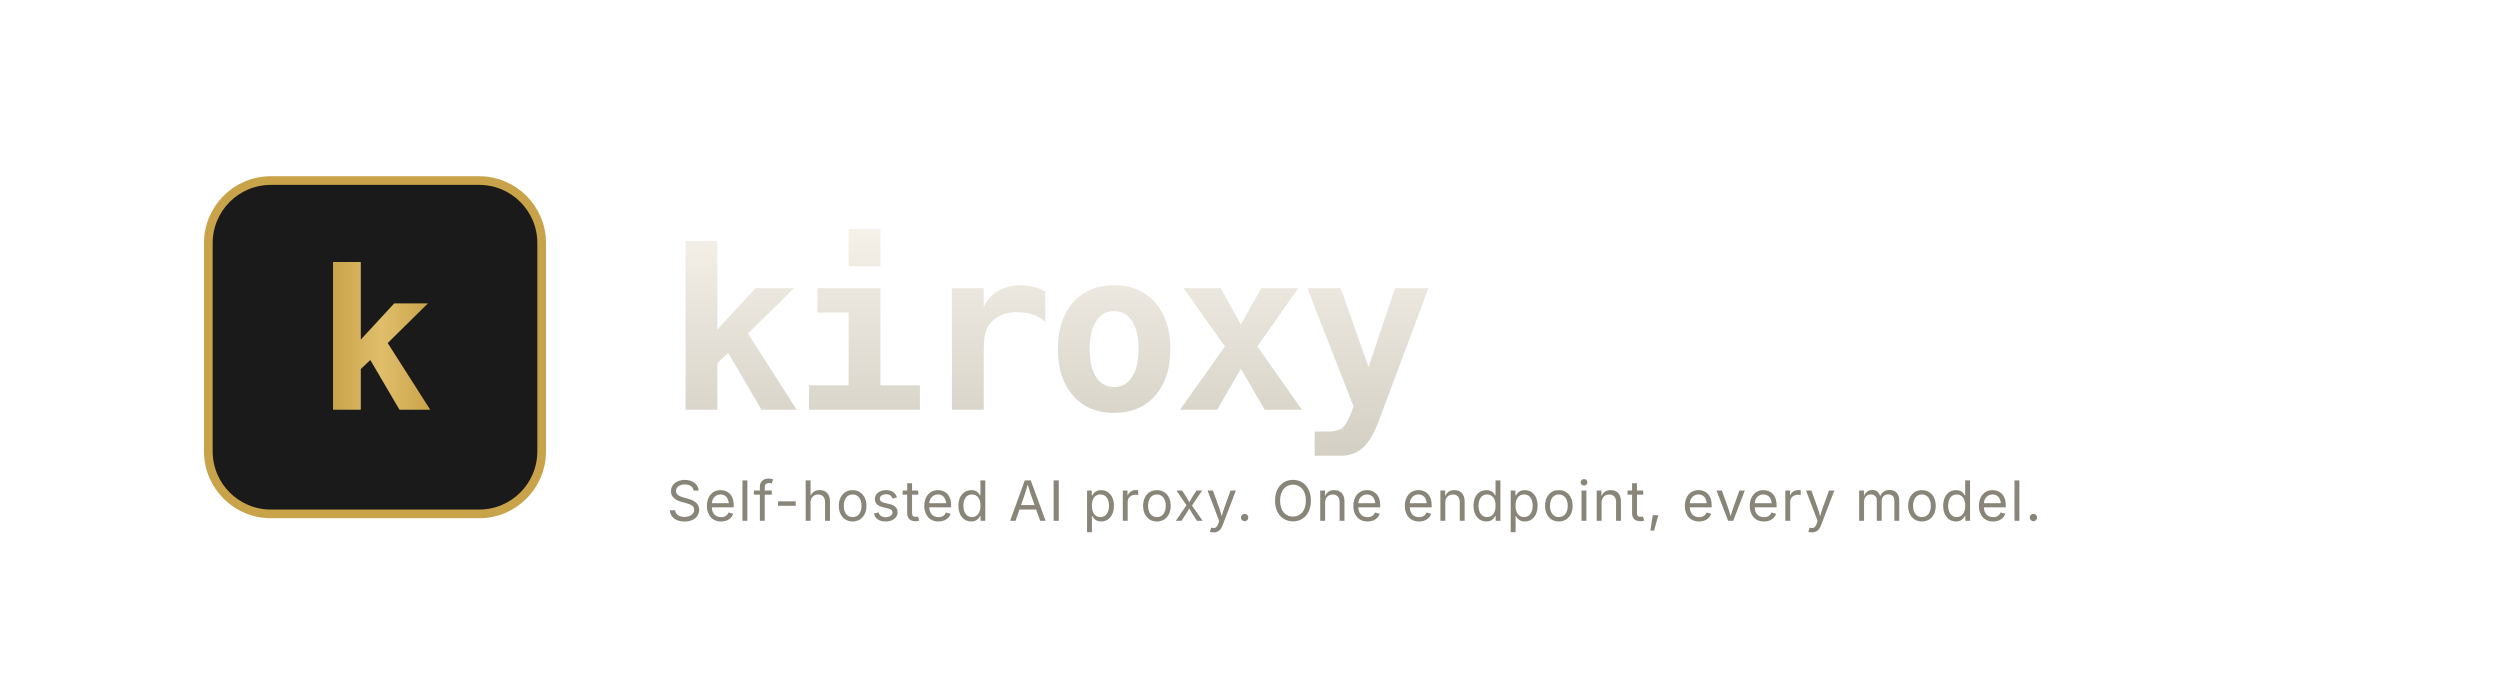
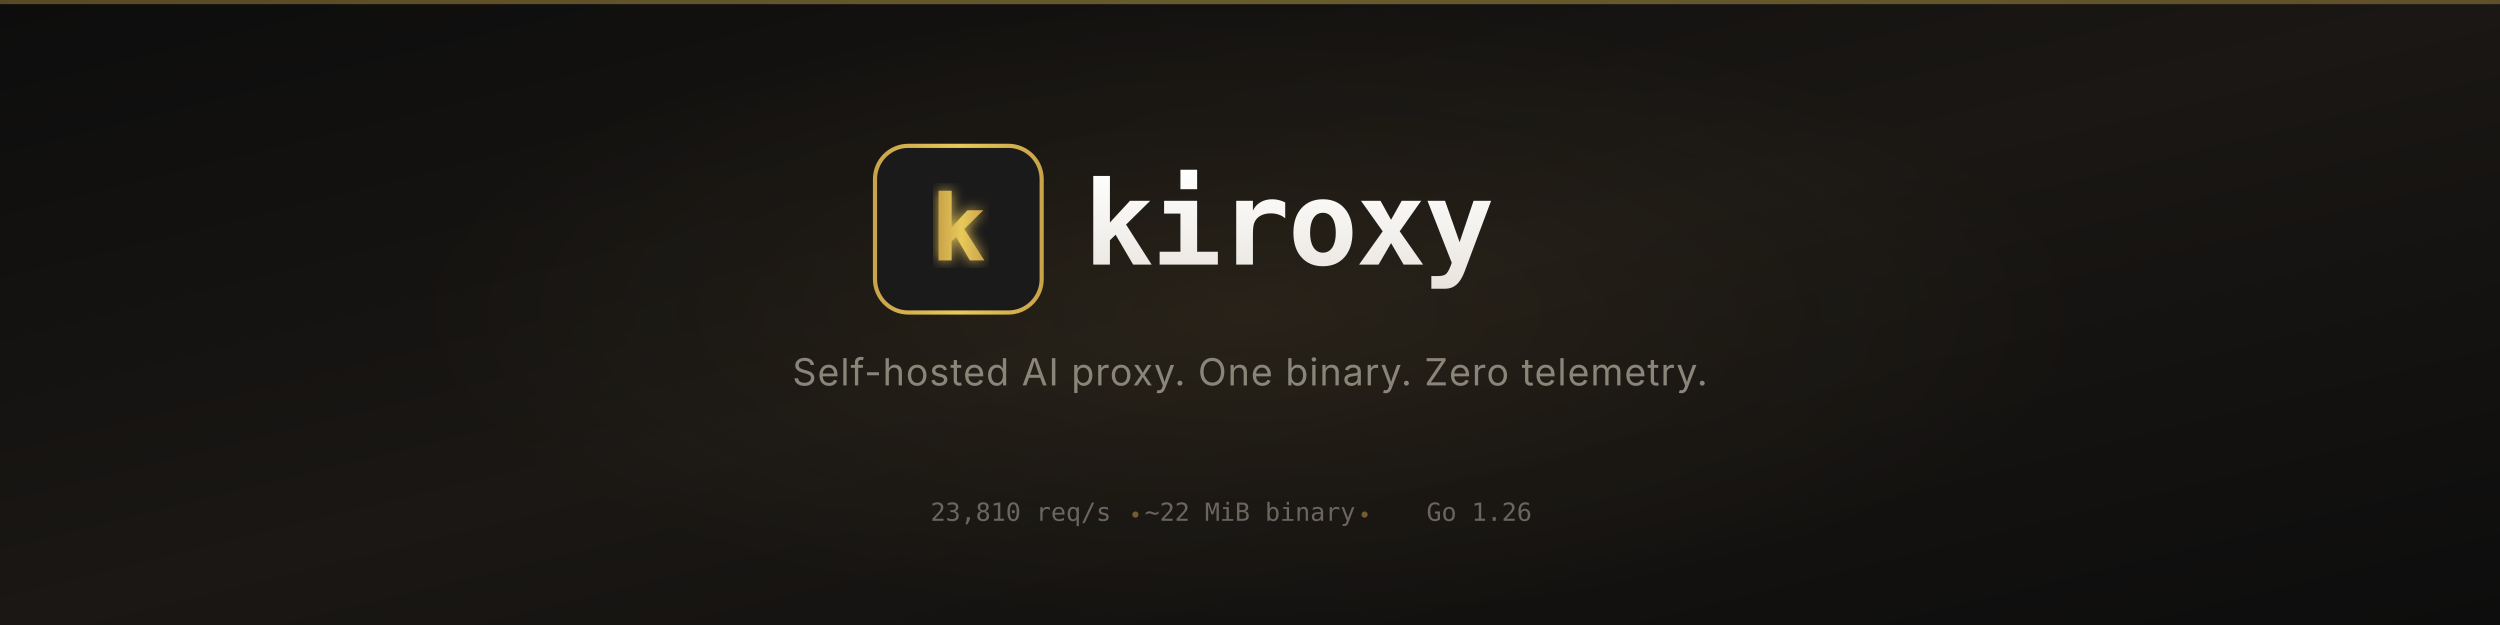
- <svg xmlns="http://www.w3.org/2000/svg" viewBox="0 0 720 200" fill="none">
+ <svg xmlns="http://www.w3.org/2000/svg" viewBox="0 0 1200 300" fill="none">
  <defs>
-     <linearGradient id="amber-glow" x1="0%" y1="0%" x2="100%" y2="0%">
+     <linearGradient id="bg-grad" x1="0%" y1="0%" x2="100%" y2="100%">
+       <stop offset="0%" stop-color="#0d0d0d" />
+       <stop offset="50%" stop-color="#1a1714" />
+       <stop offset="100%" stop-color="#0d0d0d" />
+     </linearGradient>
+     <linearGradient id="amber" x1="0%" y1="0%" x2="100%" y2="0%">
      <stop offset="0%" stop-color="#c9a34a" />
-       <stop offset="50%" stop-color="#e0be6a" />
+       <stop offset="50%" stop-color="#e8c95a" />
      <stop offset="100%" stop-color="#c9a34a" />
    </linearGradient>
-     <linearGradient id="text-fade" x1="0%" y1="0%" x2="0%" y2="100%">
-       <stop offset="0%" stop-color="#f5f0e8" />
-       <stop offset="100%" stop-color="#d4cfc4" />
+     <linearGradient id="text-main" x1="0%" y1="0%" x2="0%" y2="100%">
+       <stop offset="0%" stop-color="#ffffff" />
+       <stop offset="100%" stop-color="#e8e4dd" />
    </linearGradient>
+     <filter id="glow">
+       <feGaussianBlur stdDeviation="3" result="blur" />
+       <feMerge>
+         <feMergeNode in="blur" />
+         <feMergeNode in="SourceGraphic" />
+       </feMerge>
+     </filter>
+     <radialGradient id="spot" cx="50%" cy="50%" r="50%">
+       <stop offset="0%" stop-color="#c9a34a" stop-opacity="0.08" />
+       <stop offset="100%" stop-color="#c9a34a" stop-opacity="0" />
+     </radialGradient>
  </defs>
-   <rect x="60" y="52" width="96" height="96" rx="18" fill="#1a1a1a" stroke="#c9a34a" stroke-width="2.5" />
-   <text x="108" y="118" text-anchor="middle" font-family="ui-monospace, 'SF Mono', Menlo, Monaco, Consolas, monospace" font-size="56" font-weight="700" fill="url(#amber-glow)">k</text>
-   <text x="192" y="118" text-anchor="start" font-family="ui-monospace, 'SF Mono', Menlo, Monaco, Consolas, monospace" font-size="64" font-weight="600" fill="url(#text-fade)" letter-spacing="-2">kiroxy</text>
-   <text x="192" y="150" text-anchor="start" font-family="-apple-system, BlinkMacSystemFont, 'Segoe UI', system-ui, sans-serif" font-size="16" font-weight="400" fill="#8a8579" letter-spacing="0.5">Self-hosted AI proxy. One endpoint, every model.</text>
+   <rect width="1200" height="300" fill="url(#bg-grad)" />
+   <ellipse cx="600" cy="150" rx="400" ry="150" fill="url(#spot)" />
+   <rect x="0" y="0" width="1200" height="2" fill="url(#amber)" opacity="0.4" />
+   <rect x="420" y="70" width="80" height="80" rx="16" fill="#1a1a1a" stroke="url(#amber)" stroke-width="2" />
+   <text x="460" y="125" text-anchor="middle" font-family="ui-monospace, 'SF Mono', Menlo, Monaco, Consolas, monospace" font-size="44" font-weight="700" fill="url(#amber)" filter="url(#glow)">k</text>
+   <text x="520" y="127" text-anchor="start" font-family="ui-monospace, 'SF Mono', Menlo, Monaco, Consolas, monospace" font-size="56" font-weight="600" fill="url(#text-main)" letter-spacing="-1">kiroxy</text>
+   <text x="600" y="185" text-anchor="middle" font-family="-apple-system, BlinkMacSystemFont, 'Segoe UI', system-ui, sans-serif" font-size="18" font-weight="400" fill="#8a8579" letter-spacing="0.5">Self-hosted AI proxy. One binary. Zero telemetry.</text>
+   <line x1="450" y1="210" x2="750" y2="210" stroke="url(#amber)" stroke-width="1" opacity="0.3" />
+   <text x="490" y="250" text-anchor="middle" font-family="ui-monospace, monospace" font-size="12" fill="#6b6560">23,810 req/s</text>
+   <text x="600" y="250" text-anchor="middle" font-family="ui-monospace, monospace" font-size="12" fill="#6b6560">~22 MiB binary</text>
+   <text x="710" y="250" text-anchor="middle" font-family="ui-monospace, monospace" font-size="12" fill="#6b6560">Go 1.26</text>
+   <circle cx="545" cy="247" r="1.5" fill="#c9a34a" opacity="0.5" />
+   <circle cx="655" cy="247" r="1.5" fill="#c9a34a" opacity="0.5" />
</svg>
